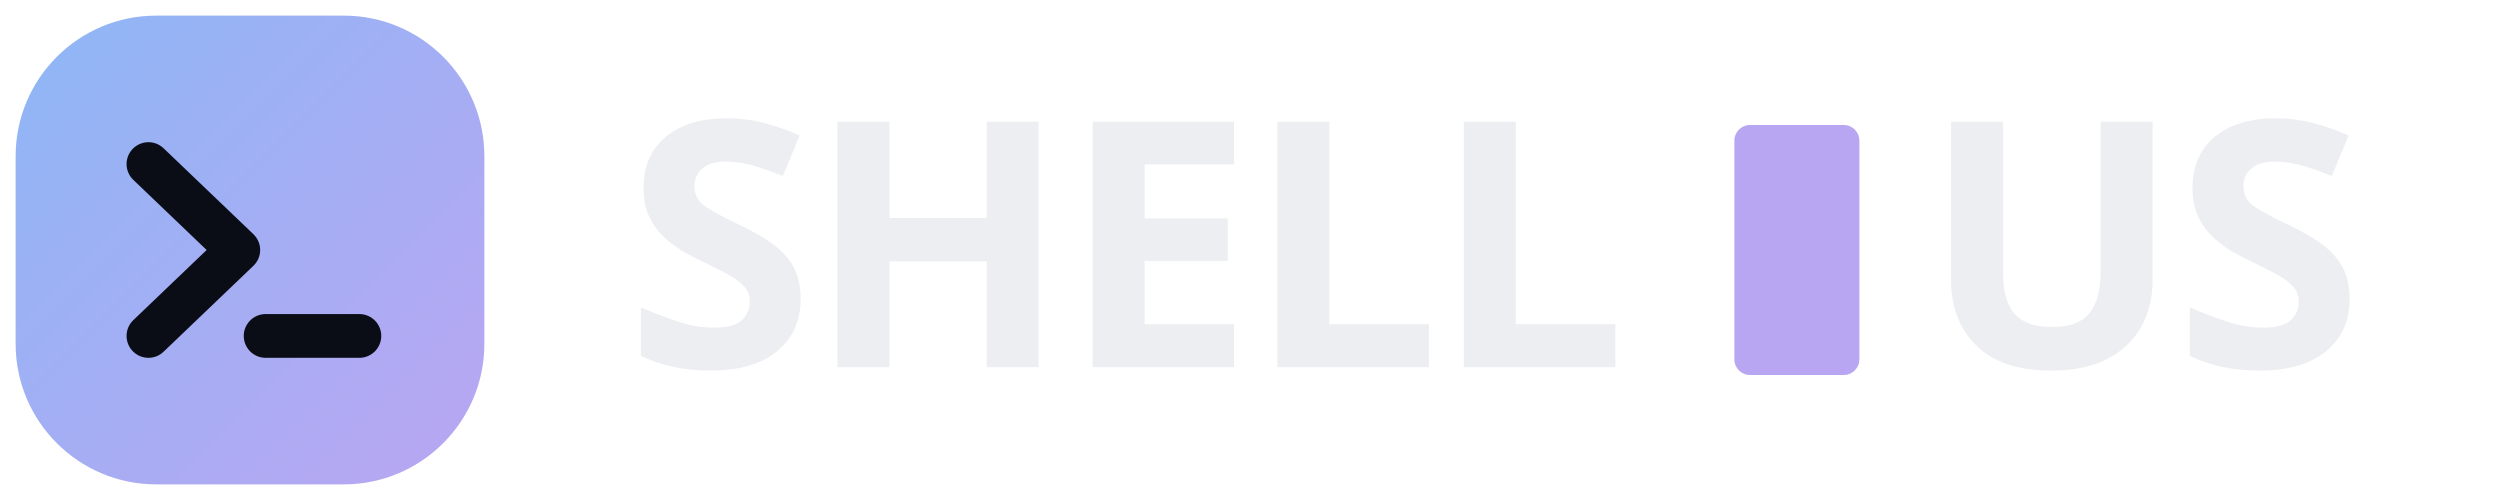
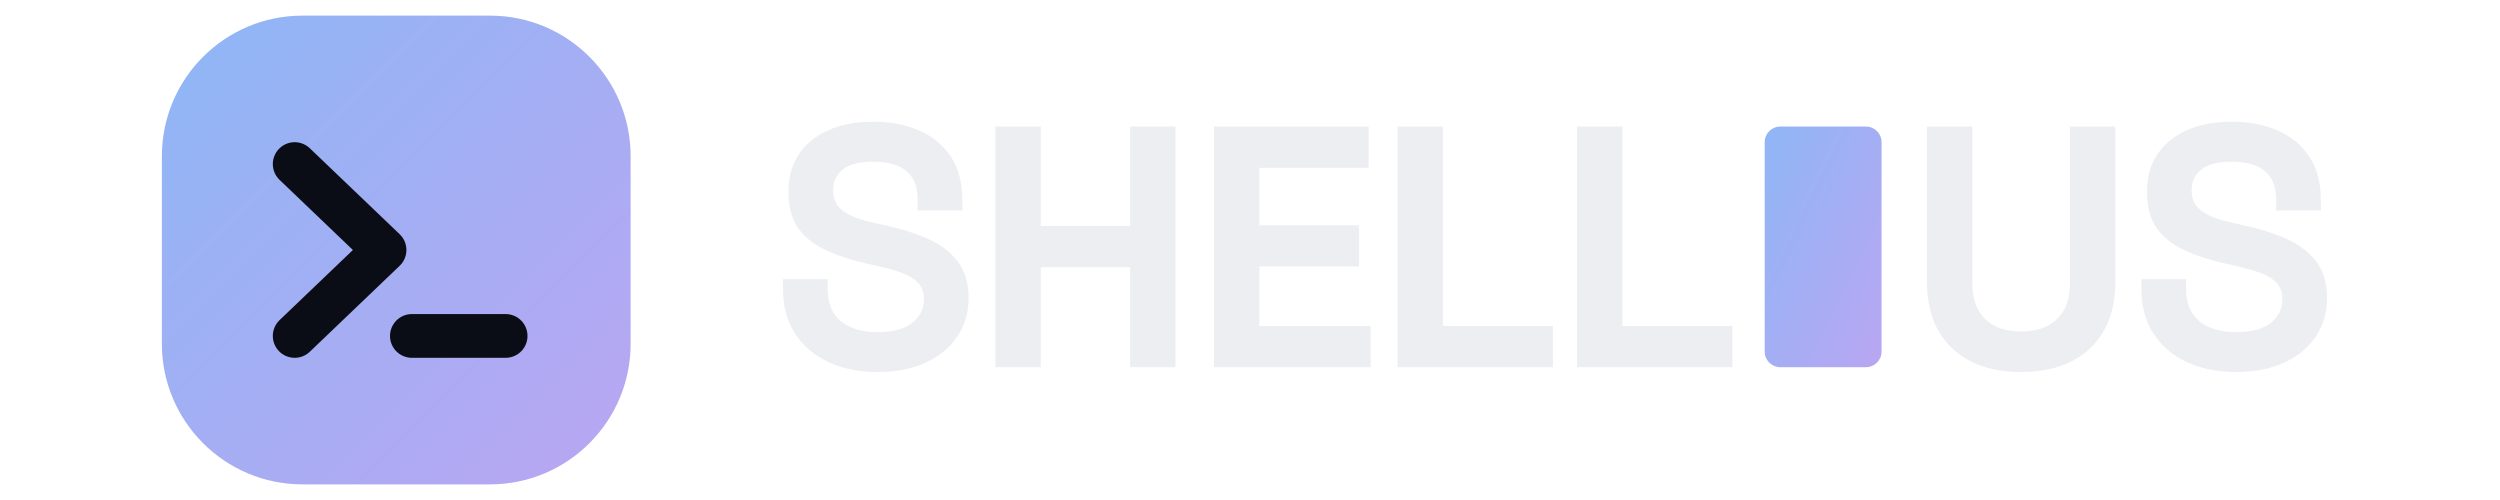
<svg xmlns="http://www.w3.org/2000/svg" width="640" height="128" viewBox="0 0 320 64" fill="none">
  <defs>
    <linearGradient id="g" x1="4" y1="4" x2="60" y2="60" gradientUnits="userSpaceOnUse">
      <stop stop-color="#8FB6F5" />
      <stop offset="1" stop-color="#B9A6F2" />
    </linearGradient>
+     <linearGradient id="gb" x1="0" y1="0" x2="1" y2="1">
+       <stop stop-color="#8FB6F5" />
+       <stop offset="1" stop-color="#B9A6F2" />
+     </linearGradient>
  </defs>
-   <rect x="2" y="2" width="60" height="60" rx="18" fill="url(#g)" />
-   <path d="M19 21 L30.5 32 L19 43" fill="none" stroke="#0B0D16" stroke-width="5.6" stroke-linecap="round" stroke-linejoin="round" />
-   <path d="M34 43 H46" stroke="#0B0D16" stroke-width="5.6" stroke-linecap="round" />
-   <text x="80" y="47" font-family="Space Grotesk, sans-serif" font-size="44" font-weight="700" letter-spacing="-1" fill="#EDEEF2">SHELL</text>
-   <rect x="222" y="16" width="16" height="32" rx="2" fill="url(#g)" />
-   <text x="246" y="47" font-family="Space Grotesk, sans-serif" font-size="44" font-weight="700" letter-spacing="-1" fill="#EDEEF2">US</text>
+   <g transform="translate(18.72 0)">
+     <rect x="2" y="2" width="60" height="60" rx="18" fill="url(#g)" />
+     <path d="M19 21 L30.5 32 L19 43" fill="none" stroke="#0B0D16" stroke-width="5.6" stroke-linecap="round" stroke-linejoin="round" />
+     <path d="M34 43 H46" stroke="#0B0D16" stroke-width="5.6" stroke-linecap="round" />
+     <path d="M93.6 47.62Q90.03 47.62 87.3 46.34Q84.58 45.06 83.04 42.69Q81.5 40.31 81.5 36.97V35.74H87.22V36.97Q87.22 39.74 88.93 41.13Q90.65 42.51 93.6 42.51Q96.59 42.51 98.06 41.32Q99.54 40.14 99.54 38.29Q99.54 37.01 98.81 36.22Q98.08 35.43 96.7 34.92Q95.31 34.42 93.33 33.98L92.32 33.76Q89.15 33.05 86.89 31.97Q84.62 30.9 83.41 29.14Q82.2 27.38 82.2 24.56Q82.2 21.74 83.54 19.74Q84.88 17.74 87.33 16.66Q89.77 15.58 93.07 15.58Q96.37 15.58 98.94 16.71Q101.52 17.83 102.99 20.05Q104.46 22.27 104.46 25.62V26.94H98.74V25.62Q98.74 23.86 98.06 22.78Q97.38 21.7 96.1 21.19Q94.83 20.69 93.07 20.69Q90.43 20.69 89.17 21.68Q87.92 22.67 87.92 24.38Q87.92 25.53 88.51 26.32Q89.11 27.11 90.3 27.64Q91.48 28.17 93.33 28.56L94.34 28.78Q97.64 29.49 100.09 30.59Q102.53 31.69 103.89 33.49Q105.26 35.3 105.26 38.11Q105.26 40.93 103.83 43.06Q102.4 45.2 99.78 46.41Q97.16 47.62 93.6 47.62Z M108.69 47V16.2H114.5V28.92H125.94V16.2H131.74V47H125.94V34.2H114.5V47Z M136.67 47V16.2H156.47V21.48H142.48V28.83H155.24V34.11H142.48V41.72H156.74V47Z M160.17 47V16.2H165.98V41.72H180.06V47Z M183.14 47V16.2H188.94V41.72H203.02V47Z" fill="#EDEEF2" />
+     <rect x="207.16" y="16.20" width="14.96" height="30.80" rx="2" fill="url(#gb)" />
+     <path d="M239.98 47.62Q236.2 47.62 233.49 46.23Q230.79 44.84 229.36 42.27Q227.93 39.7 227.93 36.18V16.2H233.74V36.35Q233.74 39.17 235.34 40.8Q236.95 42.42 239.98 42.42Q243.02 42.42 244.63 40.8Q246.23 39.17 246.23 36.35V16.2H252.04V36.18Q252.04 39.7 250.61 42.27Q249.18 44.84 246.47 46.23Q243.77 47.62 239.98 47.62Z M267.48 47.62Q263.92 47.62 261.19 46.34Q258.46 45.06 256.92 42.69Q255.38 40.31 255.38 36.97V35.74H261.1V36.97Q261.1 39.74 262.82 41.13Q264.54 42.51 267.48 42.51Q270.48 42.51 271.95 41.32Q273.42 40.14 273.42 38.29Q273.42 37.01 272.7 36.22Q271.97 35.43 270.59 34.92Q269.2 34.42 267.22 33.98L266.21 33.76Q263.04 33.05 260.77 31.97Q258.51 30.9 257.3 29.14Q256.09 27.38 256.09 24.56Q256.09 21.74 257.43 19.74Q258.77 17.74 261.21 16.66Q263.66 15.58 266.96 15.58Q270.26 15.58 272.83 16.71Q275.4 17.83 276.88 20.05Q278.35 22.27 278.35 25.62V26.94H272.63V25.62Q272.63 23.86 271.95 22.78Q271.27 21.7 269.99 21.19Q268.72 20.69 266.96 20.69Q264.32 20.69 263.06 21.68Q261.81 22.67 261.81 24.38Q261.81 25.53 262.4 26.32Q263 27.11 264.18 27.64Q265.37 28.17 267.22 28.56L268.23 28.78Q271.53 29.49 273.97 30.59Q276.42 31.69 277.78 33.49Q279.14 35.3 279.14 38.11Q279.14 40.93 277.71 43.06Q276.28 45.2 273.67 46.41Q271.05 47.62 267.48 47.62Z" fill="#EDEEF2" />
+   </g>
</svg>
